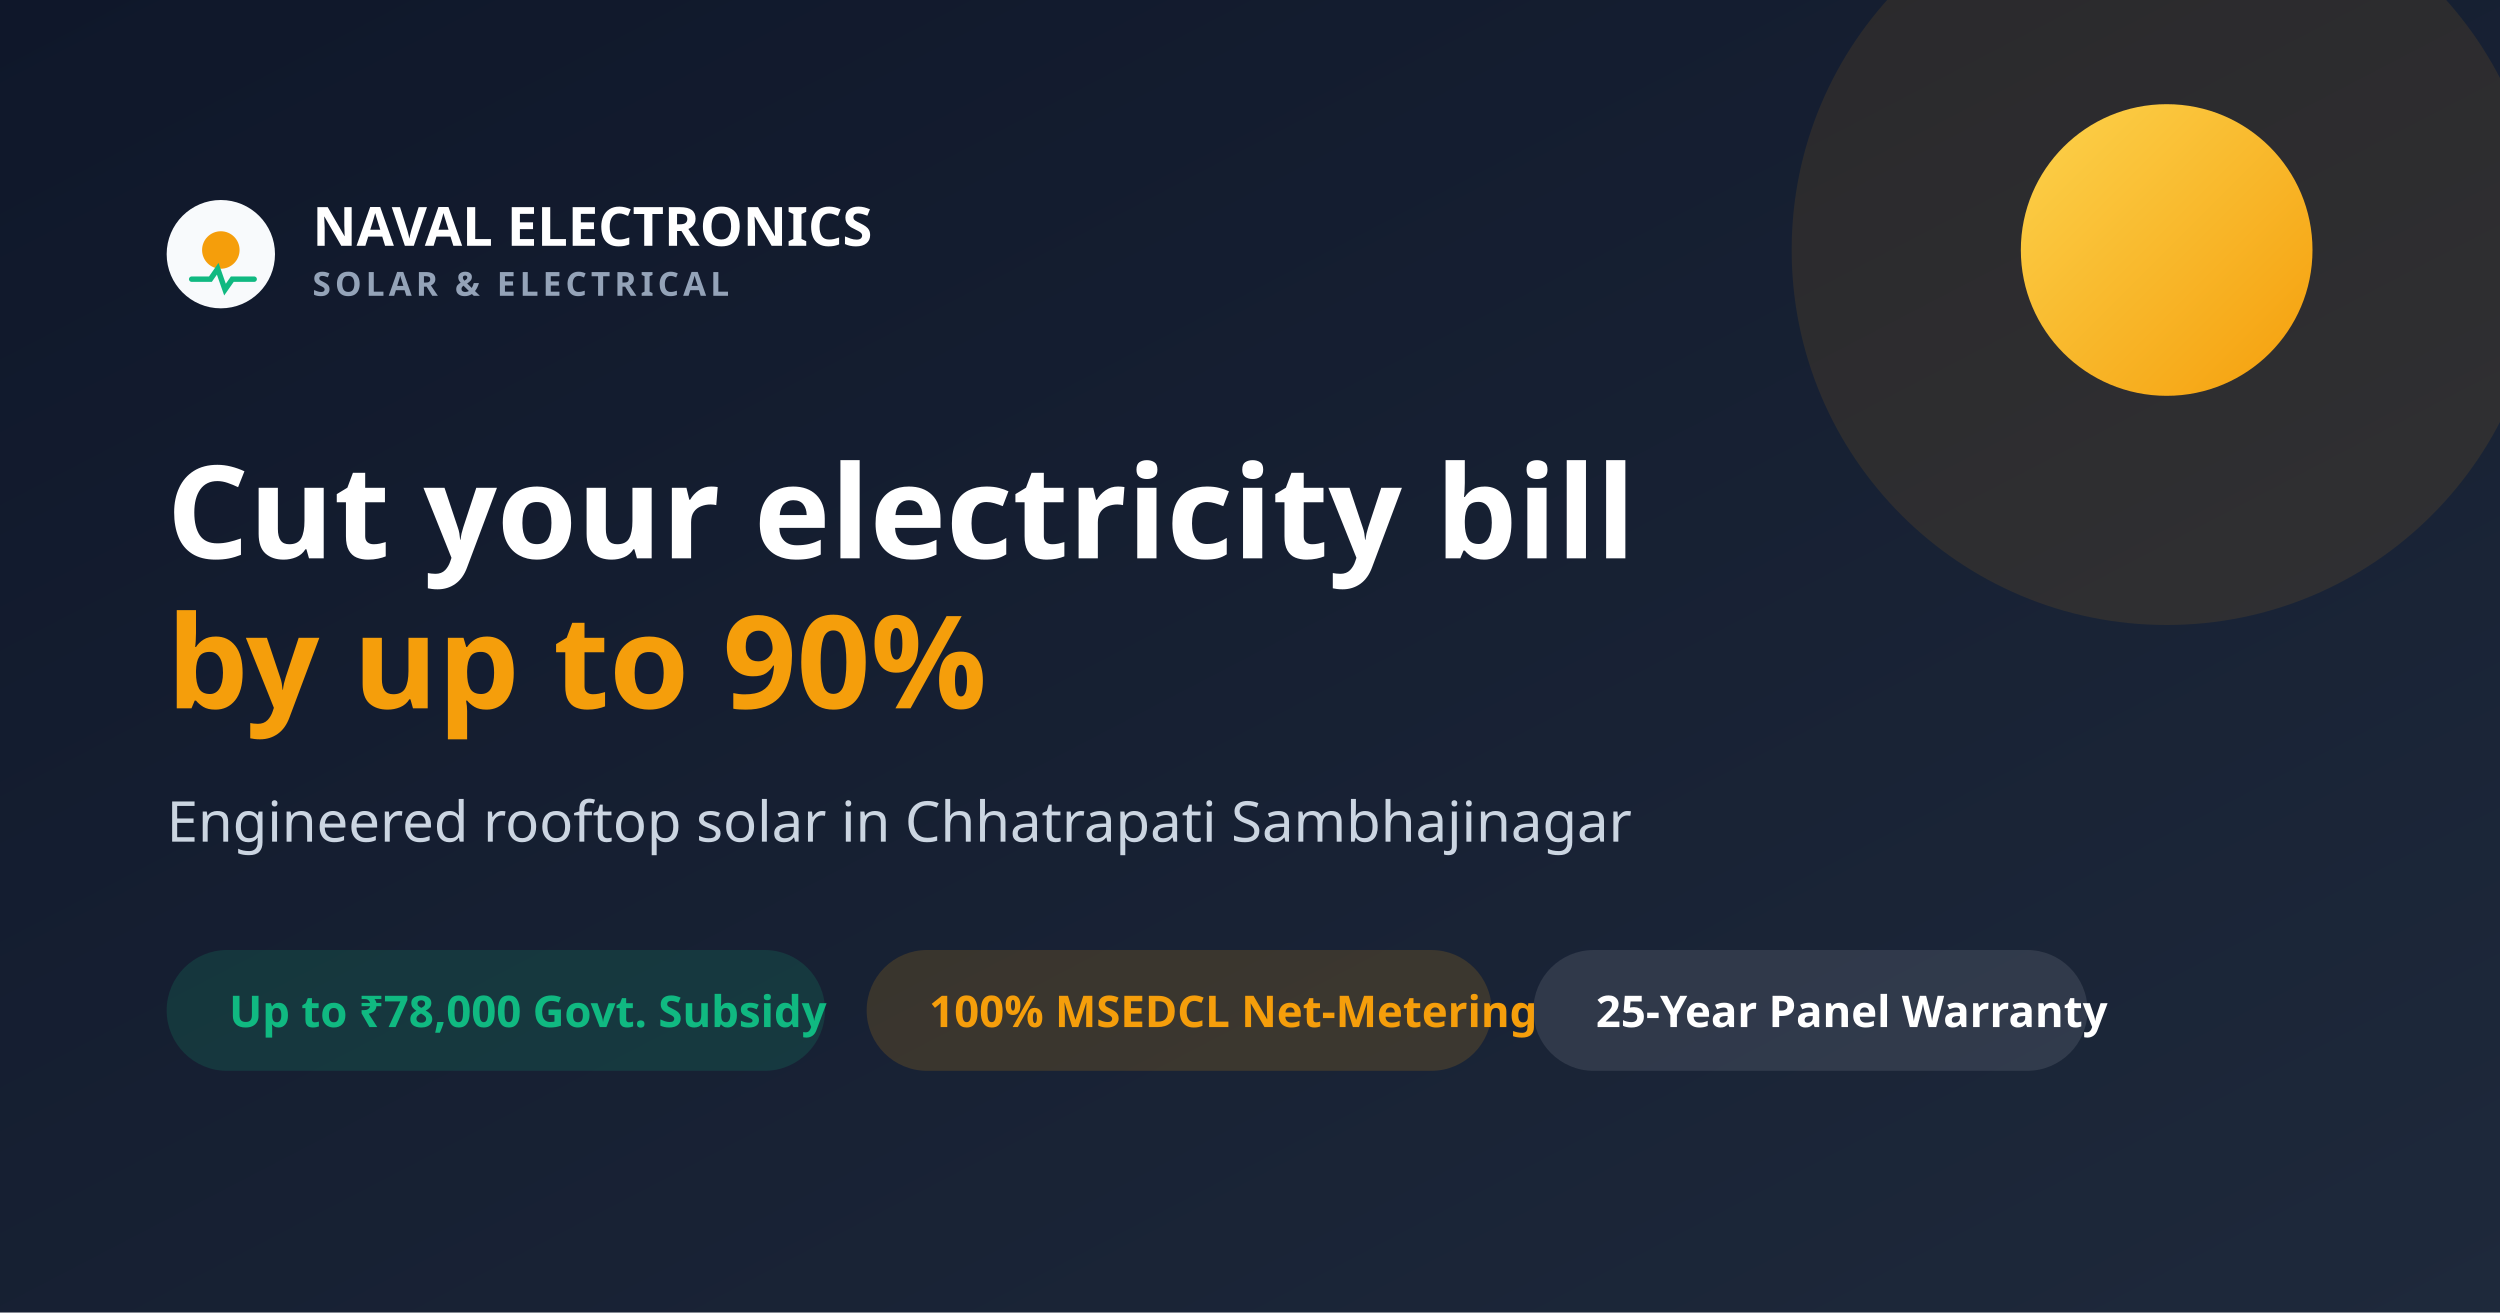
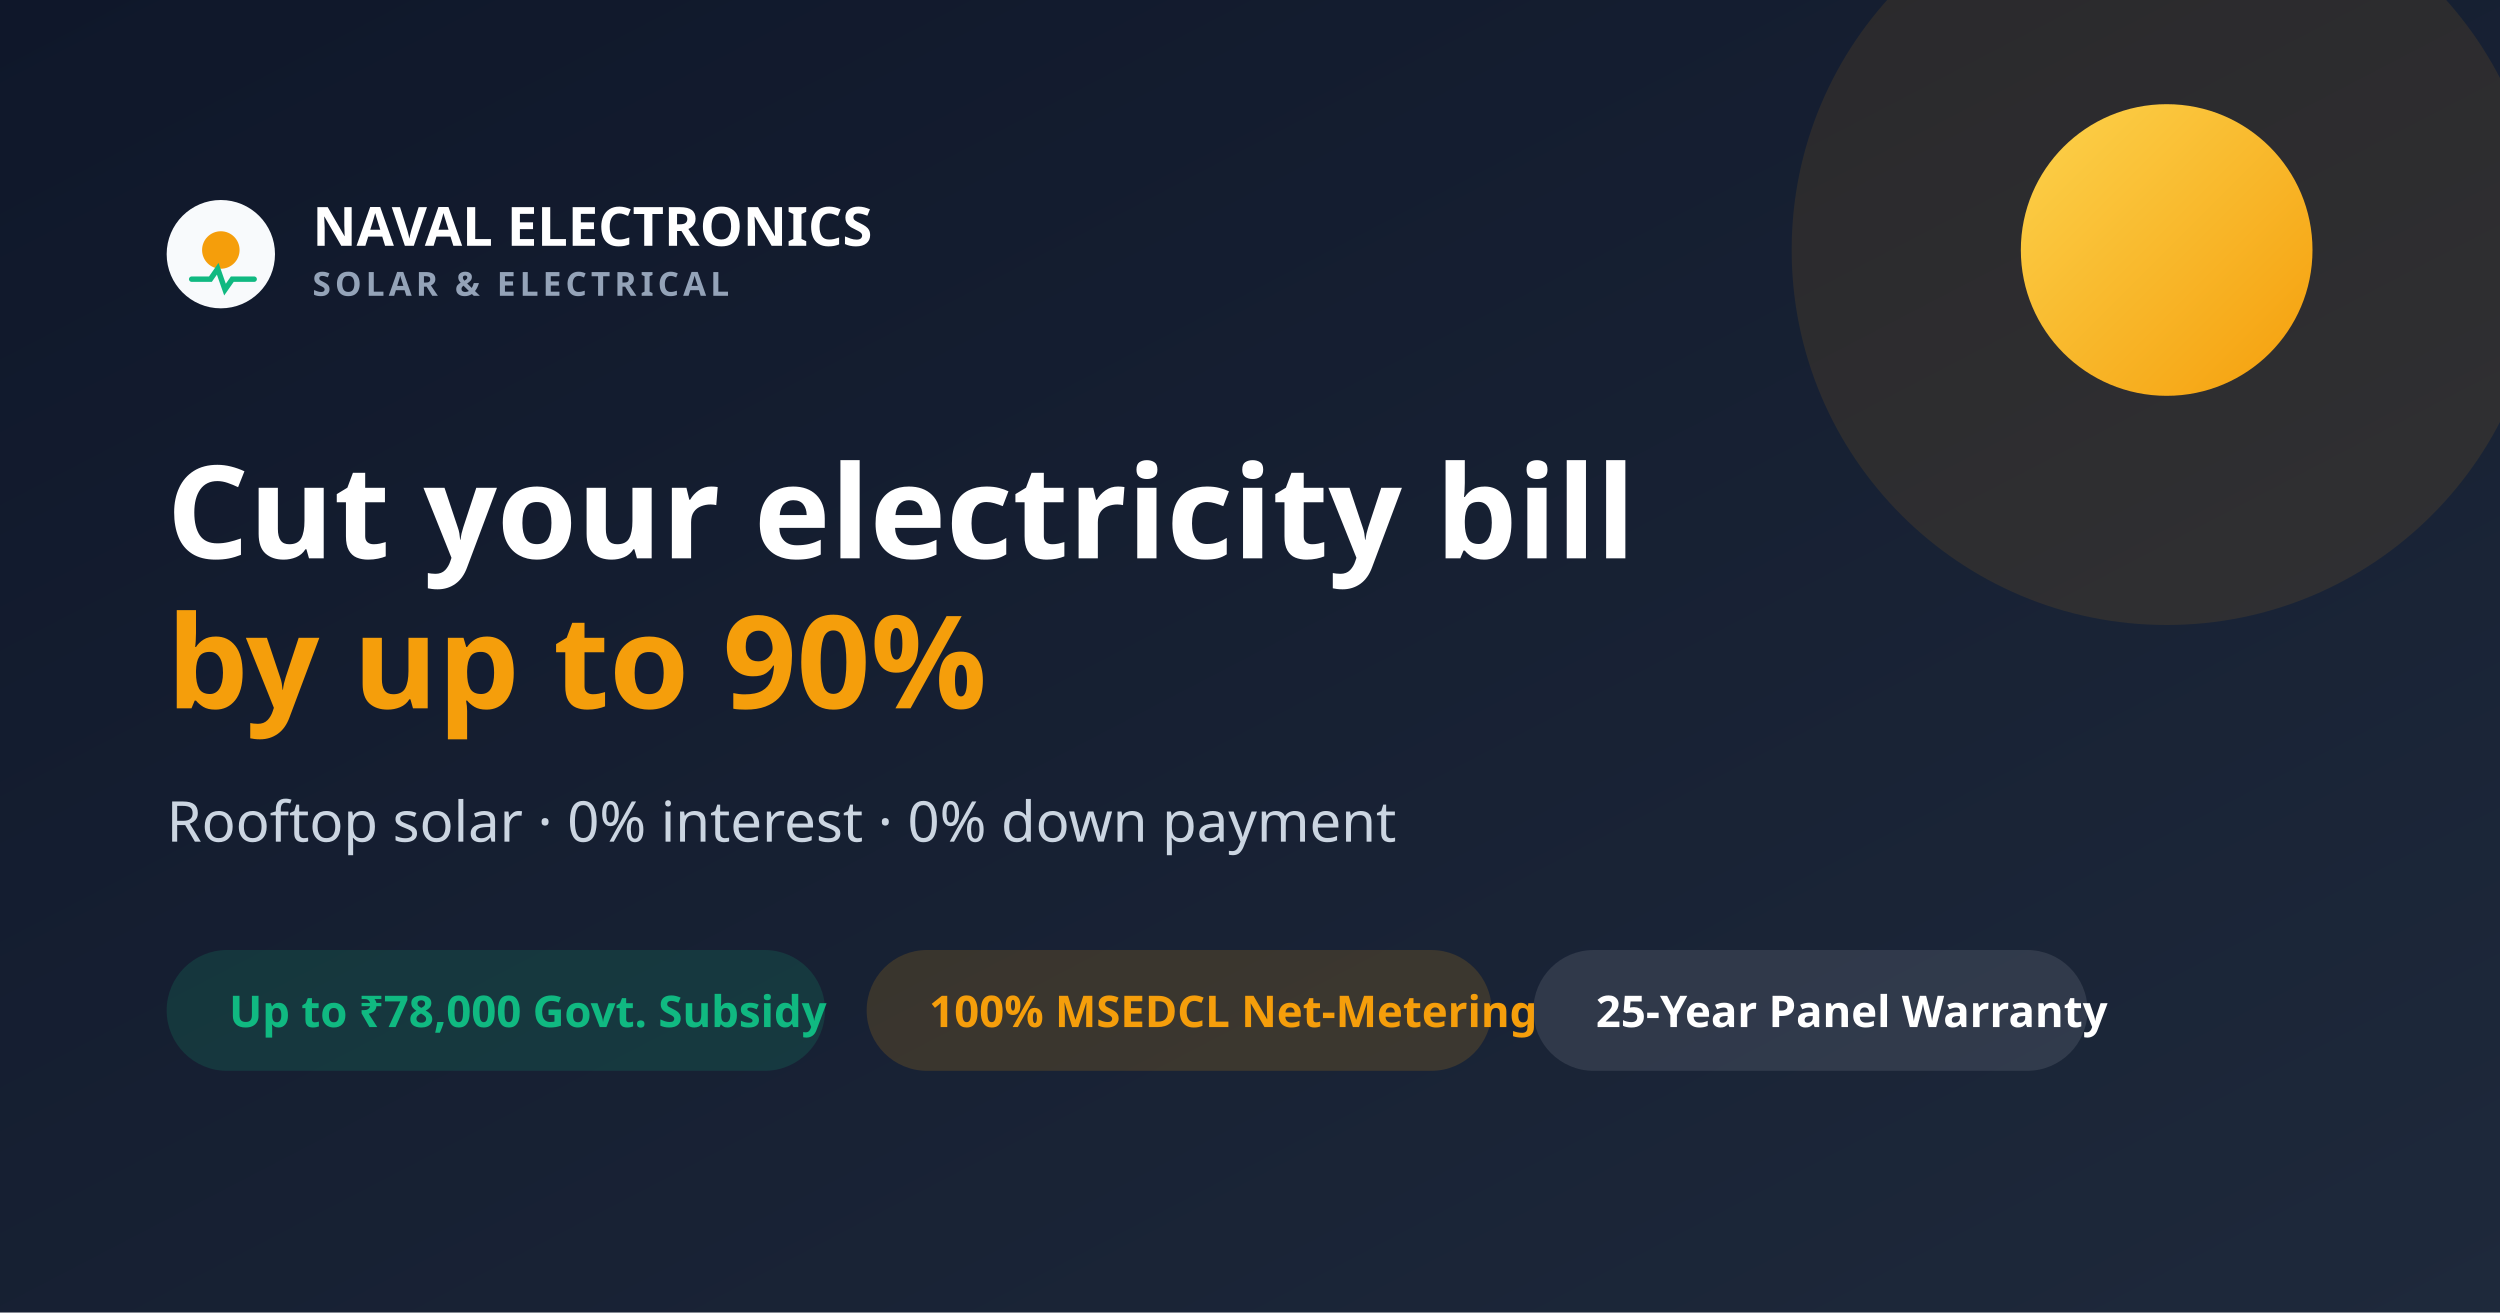
<svg xmlns="http://www.w3.org/2000/svg" width="1200" height="630" viewBox="0 0 1200 630" role="img" aria-label="Naval Electronics rooftop solar">
  <defs>
    <linearGradient id="bg" x1="0" y1="0" x2="1" y2="1">
      <stop offset="0%" stop-color="#0F172A" />
      <stop offset="100%" stop-color="#1E293B" />
    </linearGradient>
    <linearGradient id="sun" x1="0" y1="0" x2="1" y2="1">
      <stop offset="0%" stop-color="#FCD34D" />
      <stop offset="100%" stop-color="#F59E0B" />
    </linearGradient>
  </defs>
  <rect width="1200" height="630" fill="url(#bg)" />
  <circle cx="1040" cy="120" r="180" fill="#F59E0B" opacity="0.1" />
  <circle cx="1040" cy="120" r="70" fill="url(#sun)" />
  <g transform="translate(80,96)">
    <circle cx="26" cy="26" r="26" fill="#F8FAFC" />
    <circle cx="26" cy="24" r="9" fill="#F59E0B" />
    <path d="M12 38h9l3.5-5 3.5 10 3.5-5H42" stroke="#10B981" stroke-width="2.6" fill="none" stroke-linecap="round" />
    <text x="70" y="22" fill="#FFFFFF" font-family="system-ui,sans-serif" font-size="26" font-weight="800">NAVAL ELECTRONICS</text>
    <text x="70" y="46" fill="#94A3B8" font-family="system-ui,sans-serif" font-size="16" font-weight="600" letter-spacing="2">SOLAR &amp; ELECTRICAL</text>
  </g>
  <text x="80" y="268" fill="#FFFFFF" font-family="system-ui,sans-serif" font-size="62" font-weight="800">Cut your electricity bill</text>
  <text x="80" y="340" fill="#F59E0B" font-family="system-ui,sans-serif" font-size="62" font-weight="800">by up to 90%</text>
-   <text x="80" y="404" fill="#CBD5E1" font-family="system-ui,sans-serif" font-size="27" font-weight="500">Engineered rooftop solar in Chhatrapati Sambhajinagar</text>
+   <text x="80" y="404" fill="#CBD5E1" font-family="system-ui,sans-serif" font-size="27" font-weight="500">Rooftop solar · 0% interest · 0% down payment</text>
  <g font-family="system-ui,sans-serif" font-size="21" font-weight="700">
    <rect x="80" y="456" width="316" height="58" rx="29" fill="#10B981" opacity="0.16" />
    <text x="110" y="493" fill="#10B981">Up to ₹78,000 Govt. Subsidy</text>
    <rect x="416" y="456" width="300" height="58" rx="29" fill="#F59E0B" opacity="0.16" />
    <text x="446" y="493" fill="#F59E0B">100% MSEDCL Net-Metering</text>
    <rect x="736" y="456" width="266" height="58" rx="29" fill="#FFFFFF" opacity="0.1" />
    <text x="766" y="493" fill="#FFFFFF">25-Year Panel Warranty</text>
  </g>
</svg>
